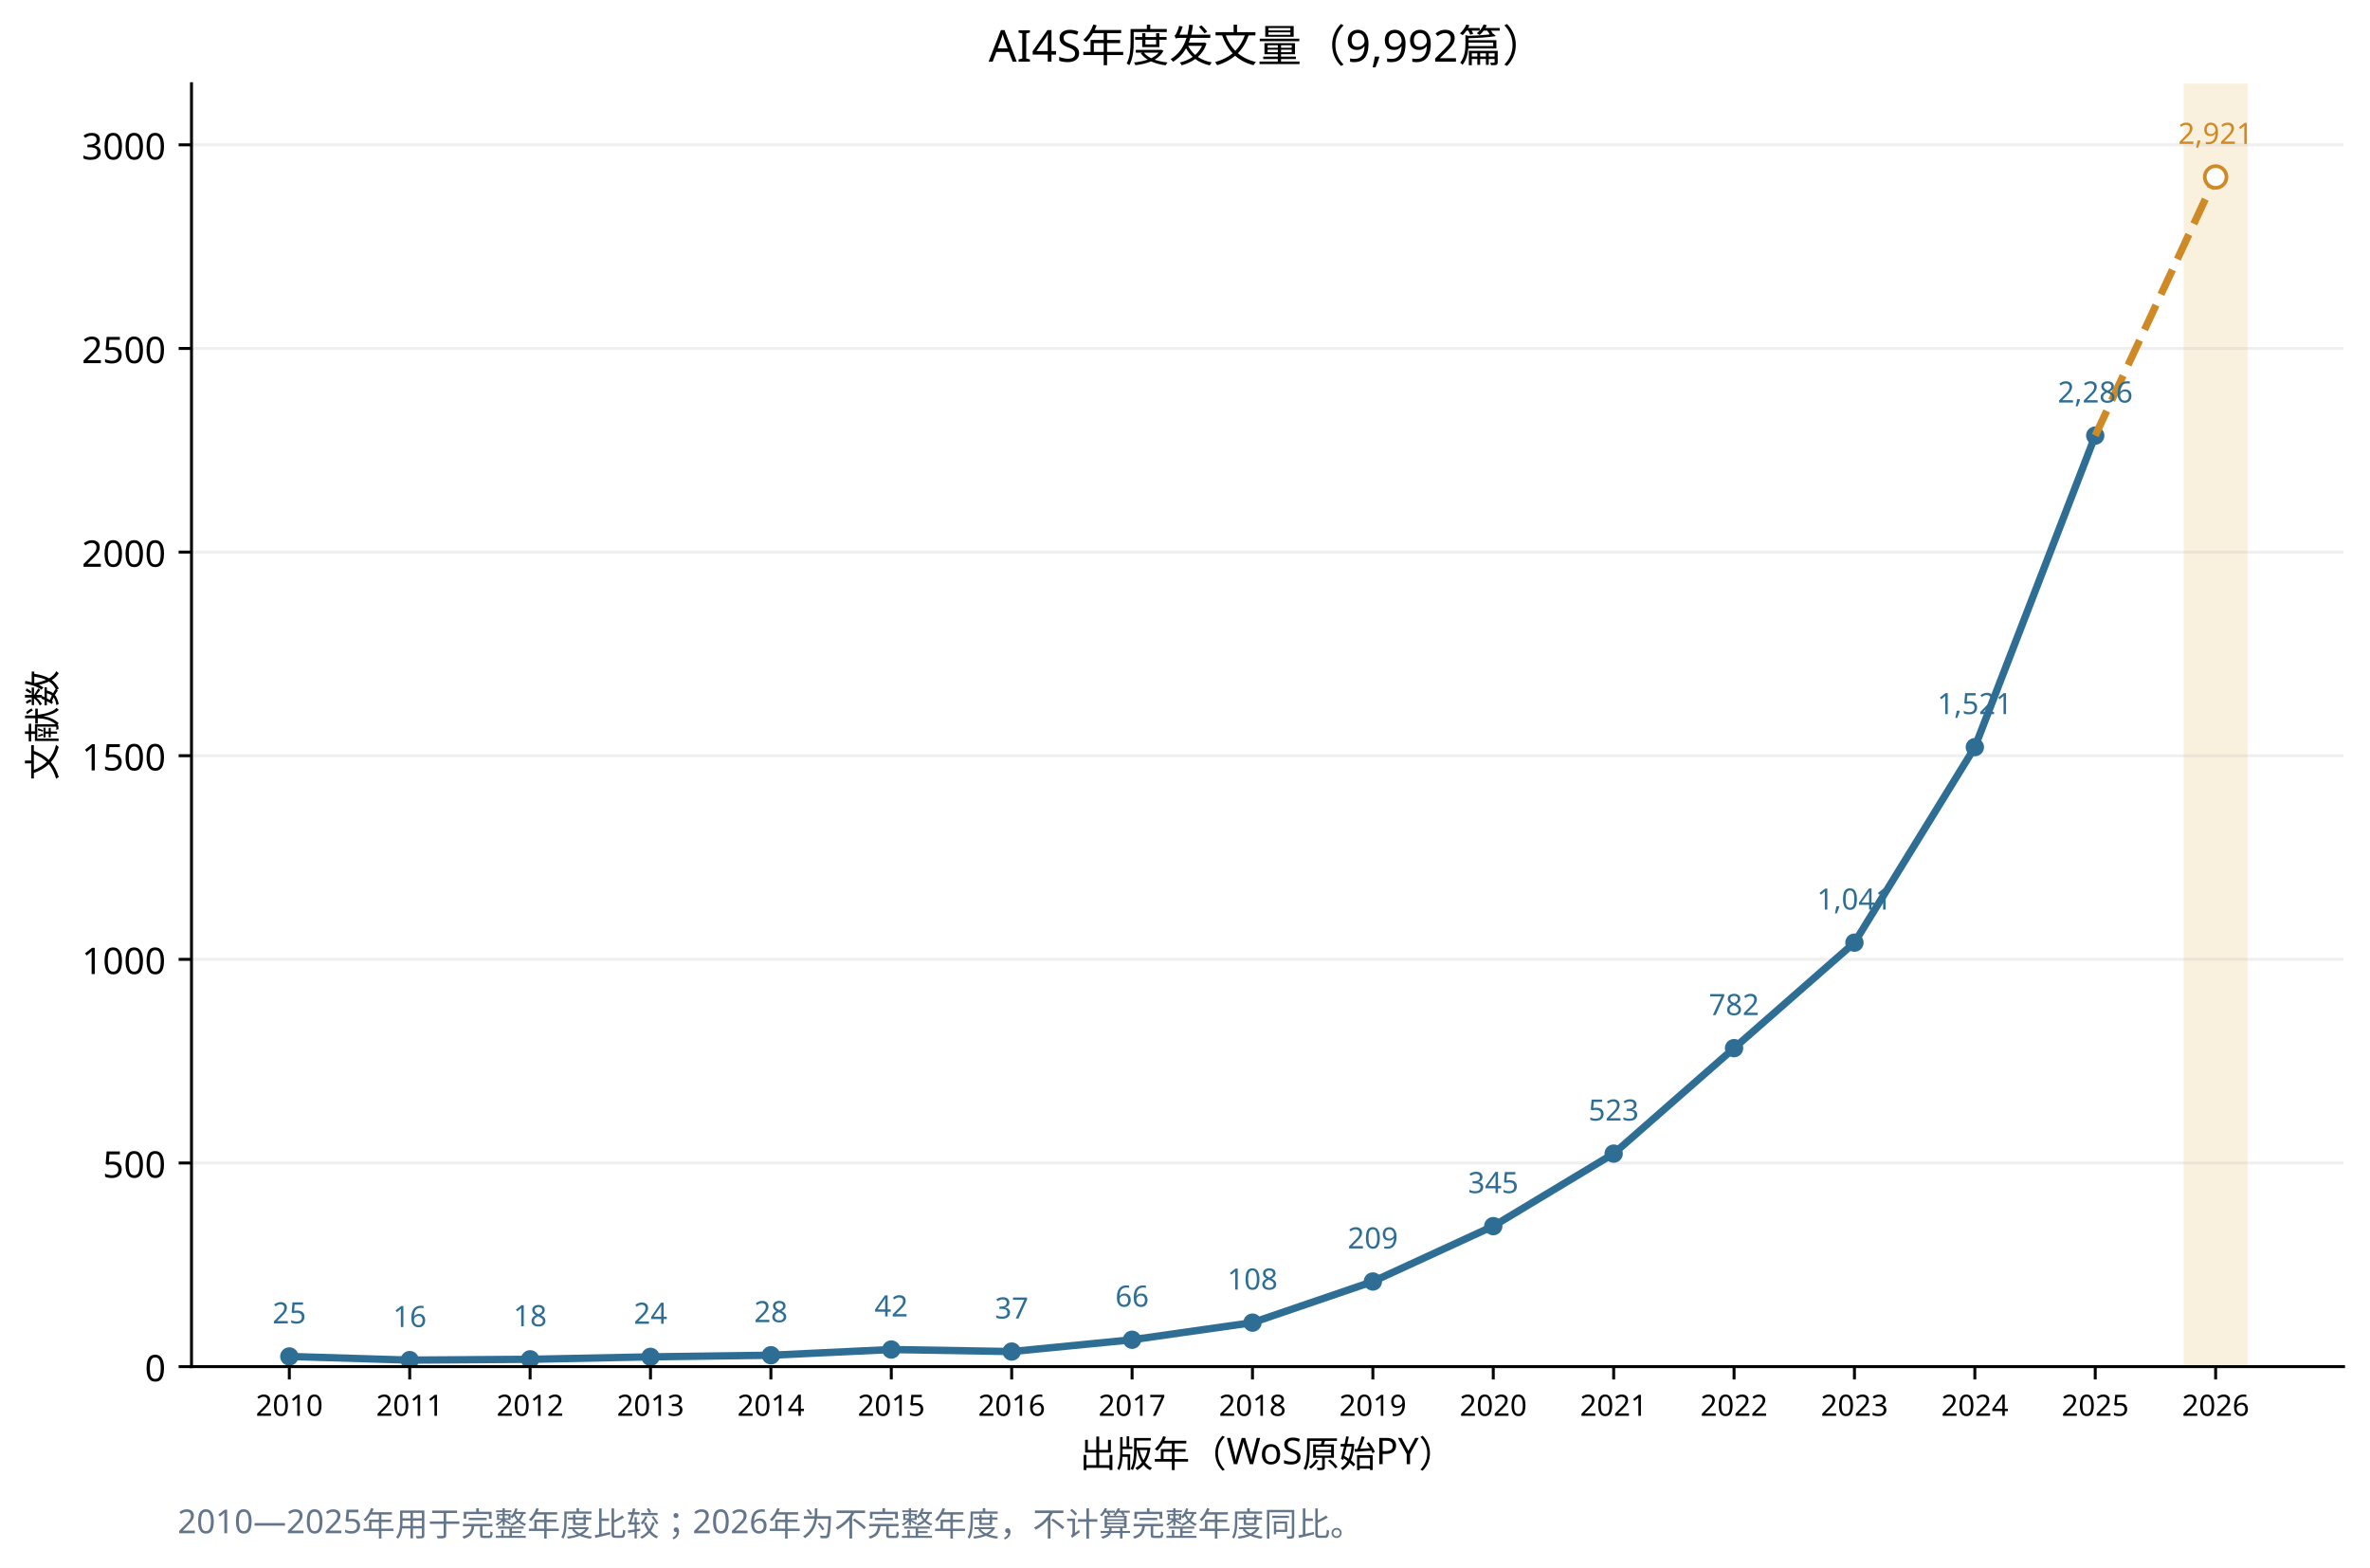
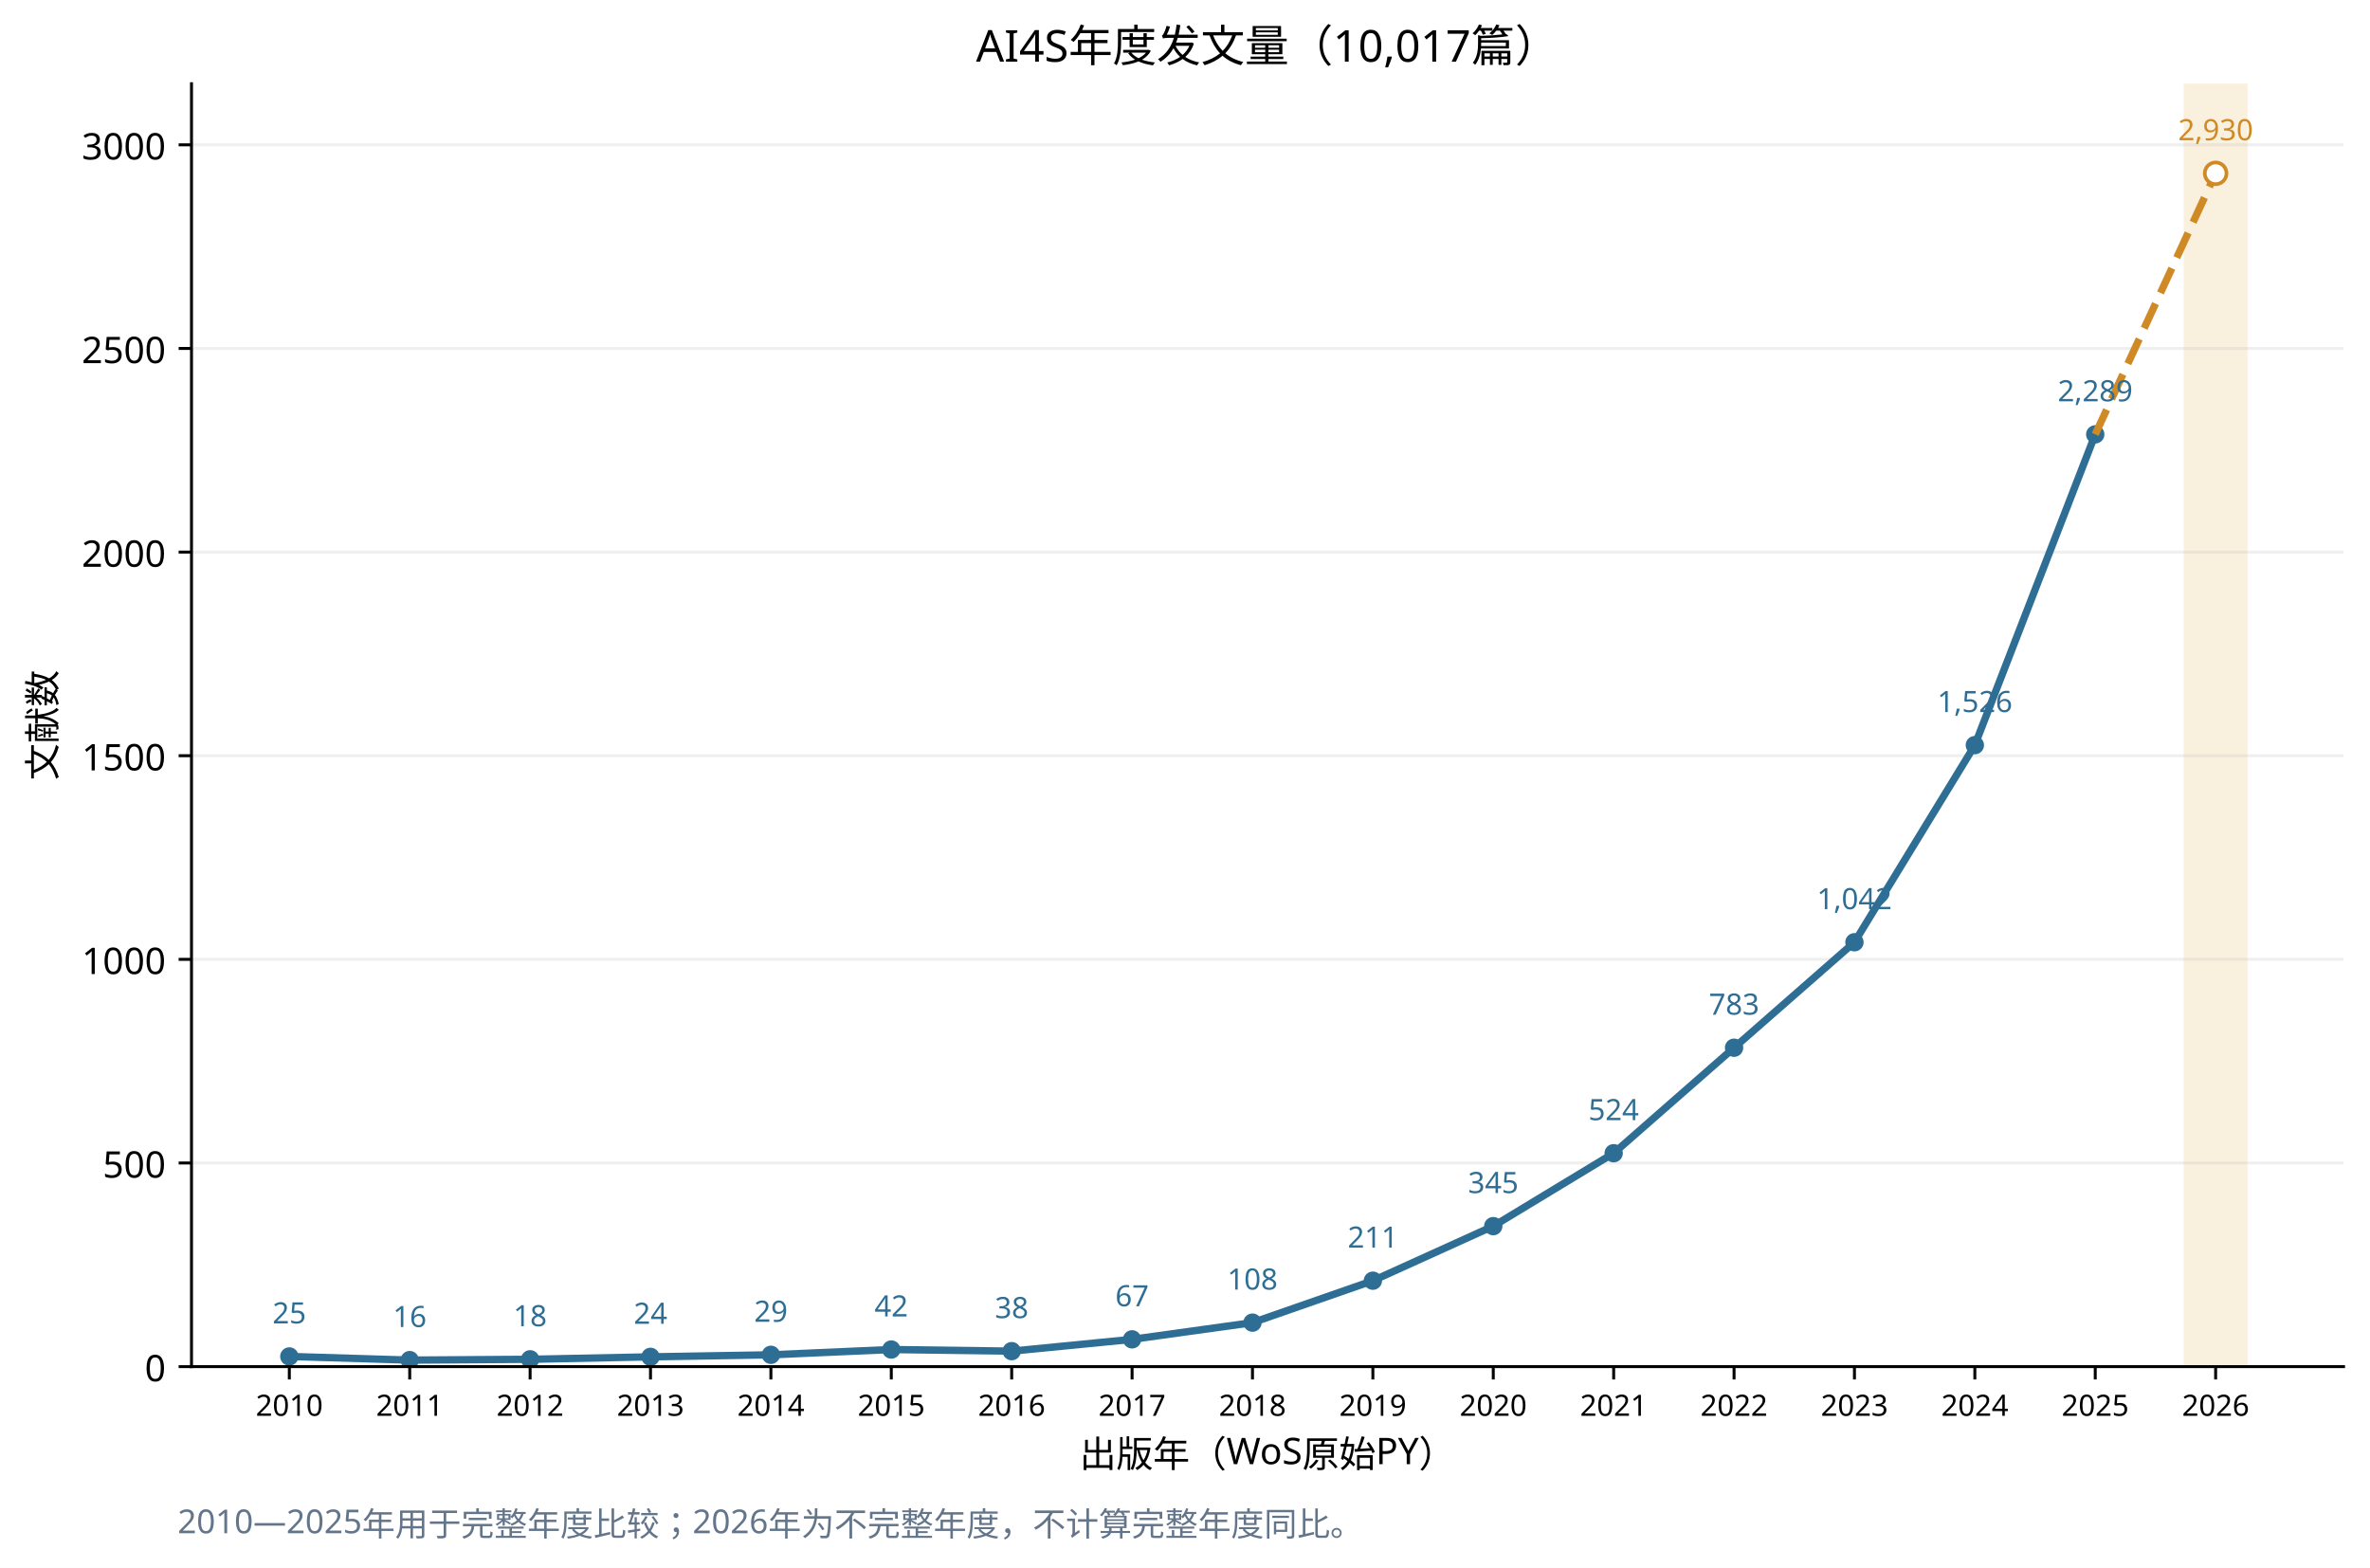
<svg xmlns="http://www.w3.org/2000/svg" xmlns:xlink="http://www.w3.org/1999/xlink" width="645.236pt" height="426.862pt" viewBox="0 0 645.236 426.862" version="1.1">
  <defs>
    <style type="text/css">*{stroke-linejoin: round; stroke-linecap: butt}</style>
  </defs>
  <g id="figure_1">
    <g id="patch_1">
      <path d="M 0 426.862  L 645.236 426.862  L 645.236 0  L 0 0  z " style="fill: #ffffff" />
    </g>
    <g id="axes_1">
      <g id="patch_2">
        <path d="M 52.136 372.065  L 638.036 372.065  L 638.036 22.793  L 52.136 22.793  z " style="fill: #ffffff" />
      </g>
      <g id="patch_3">
-         <path d="M 595.015 372.065  L 611.404 372.065  L 611.404 22.793  L 595.015 22.793  z " clip-path="url(#p951c8240f3)" style="fill: #faf0de; stroke: #faf0de; stroke-linejoin: miter" />
+         <path d="M 595.015 372.065  L 611.404 372.065  L 611.404 22.793  L 595.015 22.793  z " clip-path="url(#p407c914e90)" style="fill: #faf0de; stroke: #faf0de; stroke-linejoin: miter" />
      </g>
      <g id="matplotlib.axis_1">
        <g id="xtick_1">
          <g id="line2d_1">
            <defs>
-               <path id="m322a3697a3" d="M 0 0  L 0 3.5  " style="stroke: #000000; stroke-width: 0.8" />
+               <path id="m6708d13538" d="M 0 0  L 0 3.5  " style="stroke: #000000; stroke-width: 0.8" />
            </defs>
            <g>
-               <use xlink:href="#m322a3697a3" x="78.768" y="372.065" style="stroke: #000000; stroke-width: 0.8" />
+               <use xlink:href="#m6708d13538" x="78.768" y="372.065" style="stroke: #000000; stroke-width: 0.8" />
            </g>
          </g>
          <g id="text_1">
            <text style="font-size: 8px; font-family: 'Microsoft YaHei'; text-anchor: middle" x="78.768" y="385.459" transform="rotate(-0 78.76776 385.4595)">2010</text>
          </g>
        </g>
        <g id="xtick_2">
          <g id="line2d_2">
            <g>
-               <use xlink:href="#m322a3697a3" x="111.545" y="372.065" style="stroke: #000000; stroke-width: 0.8" />
+               <use xlink:href="#m6708d13538" x="111.545" y="372.065" style="stroke: #000000; stroke-width: 0.8" />
            </g>
          </g>
          <g id="text_2">
            <text style="font-size: 8px; font-family: 'Microsoft YaHei'; text-anchor: middle" x="111.545" y="385.459" transform="rotate(-0 111.5454 385.4595)">2011</text>
          </g>
        </g>
        <g id="xtick_3">
          <g id="line2d_3">
            <g>
-               <use xlink:href="#m322a3697a3" x="144.323" y="372.065" style="stroke: #000000; stroke-width: 0.8" />
+               <use xlink:href="#m6708d13538" x="144.323" y="372.065" style="stroke: #000000; stroke-width: 0.8" />
            </g>
          </g>
          <g id="text_3">
            <text style="font-size: 8px; font-family: 'Microsoft YaHei'; text-anchor: middle" x="144.323" y="385.459" transform="rotate(-0 144.323 385.4595)">2012</text>
          </g>
        </g>
        <g id="xtick_4">
          <g id="line2d_4">
            <g>
-               <use xlink:href="#m322a3697a3" x="177.101" y="372.065" style="stroke: #000000; stroke-width: 0.8" />
+               <use xlink:href="#m6708d13538" x="177.101" y="372.065" style="stroke: #000000; stroke-width: 0.8" />
            </g>
          </g>
          <g id="text_4">
            <text style="font-size: 8px; font-family: 'Microsoft YaHei'; text-anchor: middle" x="177.101" y="385.459" transform="rotate(-0 177.1006 385.4595)">2013</text>
          </g>
        </g>
        <g id="xtick_5">
          <g id="line2d_5">
            <g>
-               <use xlink:href="#m322a3697a3" x="209.878" y="372.065" style="stroke: #000000; stroke-width: 0.8" />
+               <use xlink:href="#m6708d13538" x="209.878" y="372.065" style="stroke: #000000; stroke-width: 0.8" />
            </g>
          </g>
          <g id="text_5">
            <text style="font-size: 8px; font-family: 'Microsoft YaHei'; text-anchor: middle" x="209.878" y="385.459" transform="rotate(-0 209.8782 385.4595)">2014</text>
          </g>
        </g>
        <g id="xtick_6">
          <g id="line2d_6">
            <g>
-               <use xlink:href="#m322a3697a3" x="242.656" y="372.065" style="stroke: #000000; stroke-width: 0.8" />
+               <use xlink:href="#m6708d13538" x="242.656" y="372.065" style="stroke: #000000; stroke-width: 0.8" />
            </g>
          </g>
          <g id="text_6">
            <text style="font-size: 8px; font-family: 'Microsoft YaHei'; text-anchor: middle" x="242.656" y="385.459" transform="rotate(-0 242.6559 385.4595)">2015</text>
          </g>
        </g>
        <g id="xtick_7">
          <g id="line2d_7">
            <g>
-               <use xlink:href="#m322a3697a3" x="275.433" y="372.065" style="stroke: #000000; stroke-width: 0.8" />
+               <use xlink:href="#m6708d13538" x="275.433" y="372.065" style="stroke: #000000; stroke-width: 0.8" />
            </g>
          </g>
          <g id="text_7">
            <text style="font-size: 8px; font-family: 'Microsoft YaHei'; text-anchor: middle" x="275.433" y="385.459" transform="rotate(-0 275.4335 385.4595)">2016</text>
          </g>
        </g>
        <g id="xtick_8">
          <g id="line2d_8">
            <g>
-               <use xlink:href="#m322a3697a3" x="308.211" y="372.065" style="stroke: #000000; stroke-width: 0.8" />
+               <use xlink:href="#m6708d13538" x="308.211" y="372.065" style="stroke: #000000; stroke-width: 0.8" />
            </g>
          </g>
          <g id="text_8">
            <text style="font-size: 8px; font-family: 'Microsoft YaHei'; text-anchor: middle" x="308.211" y="385.459" transform="rotate(-0 308.2111 385.4595)">2017</text>
          </g>
        </g>
        <g id="xtick_9">
          <g id="line2d_9">
            <g>
-               <use xlink:href="#m322a3697a3" x="340.989" y="372.065" style="stroke: #000000; stroke-width: 0.8" />
+               <use xlink:href="#m6708d13538" x="340.989" y="372.065" style="stroke: #000000; stroke-width: 0.8" />
            </g>
          </g>
          <g id="text_9">
            <text style="font-size: 8px; font-family: 'Microsoft YaHei'; text-anchor: middle" x="340.989" y="385.459" transform="rotate(-0 340.9887 385.4595)">2018</text>
          </g>
        </g>
        <g id="xtick_10">
          <g id="line2d_10">
            <g>
-               <use xlink:href="#m322a3697a3" x="373.766" y="372.065" style="stroke: #000000; stroke-width: 0.8" />
+               <use xlink:href="#m6708d13538" x="373.766" y="372.065" style="stroke: #000000; stroke-width: 0.8" />
            </g>
          </g>
          <g id="text_10">
            <text style="font-size: 8px; font-family: 'Microsoft YaHei'; text-anchor: middle" x="373.766" y="385.459" transform="rotate(-0 373.7664 385.4595)">2019</text>
          </g>
        </g>
        <g id="xtick_11">
          <g id="line2d_11">
            <g>
-               <use xlink:href="#m322a3697a3" x="406.544" y="372.065" style="stroke: #000000; stroke-width: 0.8" />
+               <use xlink:href="#m6708d13538" x="406.544" y="372.065" style="stroke: #000000; stroke-width: 0.8" />
            </g>
          </g>
          <g id="text_11">
            <text style="font-size: 8px; font-family: 'Microsoft YaHei'; text-anchor: middle" x="406.544" y="385.459" transform="rotate(-0 406.544 385.4595)">2020</text>
          </g>
        </g>
        <g id="xtick_12">
          <g id="line2d_12">
            <g>
-               <use xlink:href="#m322a3697a3" x="439.322" y="372.065" style="stroke: #000000; stroke-width: 0.8" />
+               <use xlink:href="#m6708d13538" x="439.322" y="372.065" style="stroke: #000000; stroke-width: 0.8" />
            </g>
          </g>
          <g id="text_12">
            <text style="font-size: 8px; font-family: 'Microsoft YaHei'; text-anchor: middle" x="439.322" y="385.459" transform="rotate(-0 439.3216 385.4595)">2021</text>
          </g>
        </g>
        <g id="xtick_13">
          <g id="line2d_13">
            <g>
-               <use xlink:href="#m322a3697a3" x="472.099" y="372.065" style="stroke: #000000; stroke-width: 0.8" />
+               <use xlink:href="#m6708d13538" x="472.099" y="372.065" style="stroke: #000000; stroke-width: 0.8" />
            </g>
          </g>
          <g id="text_13">
            <text style="font-size: 8px; font-family: 'Microsoft YaHei'; text-anchor: middle" x="472.099" y="385.459" transform="rotate(-0 472.0992 385.4595)">2022</text>
          </g>
        </g>
        <g id="xtick_14">
          <g id="line2d_14">
            <g>
-               <use xlink:href="#m322a3697a3" x="504.877" y="372.065" style="stroke: #000000; stroke-width: 0.8" />
+               <use xlink:href="#m6708d13538" x="504.877" y="372.065" style="stroke: #000000; stroke-width: 0.8" />
            </g>
          </g>
          <g id="text_14">
            <text style="font-size: 8px; font-family: 'Microsoft YaHei'; text-anchor: middle" x="504.877" y="385.459" transform="rotate(-0 504.8768 385.4595)">2023</text>
          </g>
        </g>
        <g id="xtick_15">
          <g id="line2d_15">
            <g>
-               <use xlink:href="#m322a3697a3" x="537.654" y="372.065" style="stroke: #000000; stroke-width: 0.8" />
+               <use xlink:href="#m6708d13538" x="537.654" y="372.065" style="stroke: #000000; stroke-width: 0.8" />
            </g>
          </g>
          <g id="text_15">
            <text style="font-size: 8px; font-family: 'Microsoft YaHei'; text-anchor: middle" x="537.654" y="385.459" transform="rotate(-0 537.6545 385.4595)">2024</text>
          </g>
        </g>
        <g id="xtick_16">
          <g id="line2d_16">
            <g>
-               <use xlink:href="#m322a3697a3" x="570.432" y="372.065" style="stroke: #000000; stroke-width: 0.8" />
+               <use xlink:href="#m6708d13538" x="570.432" y="372.065" style="stroke: #000000; stroke-width: 0.8" />
            </g>
          </g>
          <g id="text_16">
            <text style="font-size: 8px; font-family: 'Microsoft YaHei'; text-anchor: middle" x="570.432" y="385.459" transform="rotate(-0 570.4321 385.4595)">2025</text>
          </g>
        </g>
        <g id="xtick_17">
          <g id="line2d_17">
            <g>
-               <use xlink:href="#m322a3697a3" x="603.21" y="372.065" style="stroke: #000000; stroke-width: 0.8" />
+               <use xlink:href="#m6708d13538" x="603.21" y="372.065" style="stroke: #000000; stroke-width: 0.8" />
            </g>
          </g>
          <g id="text_17">
            <text style="font-size: 8px; font-family: 'Microsoft YaHei'; text-anchor: middle" x="603.21" y="385.459" transform="rotate(-0 603.2097 385.4595)">2026</text>
          </g>
        </g>
        <g id="text_18">
          <text style="font-size: 10px; font-family: 'Microsoft YaHei'; text-anchor: middle" x="345.086" y="399.442" transform="rotate(-0 345.0859 399.442)">出版年（WoS原始PY）</text>
        </g>
      </g>
      <g id="matplotlib.axis_2">
        <g id="ytick_1">
          <g id="line2d_18">
-             <path d="M 52.136 372.065  L 638.036 372.065  " clip-path="url(#p951c8240f3)" style="fill: none; stroke: #b0b0b0; stroke-opacity: 0.2; stroke-width: 0.8; stroke-linecap: square" />
+             <path d="M 52.136 372.065  L 638.036 372.065  " clip-path="url(#p407c914e90)" style="fill: none; stroke: #b0b0b0; stroke-opacity: 0.2; stroke-width: 0.8; stroke-linecap: square" />
          </g>
          <g id="line2d_19">
            <defs>
-               <path id="m568fa4d2c0" d="M 0 0  L -3.5 0  " style="stroke: #000000; stroke-width: 0.8" />
+               <path id="m1d03ad6458" d="M 0 0  L -3.5 0  " style="stroke: #000000; stroke-width: 0.8" />
            </defs>
            <g>
-               <use xlink:href="#m568fa4d2c0" x="52.136" y="372.065" style="stroke: #000000; stroke-width: 0.8" />
+               <use xlink:href="#m1d03ad6458" x="52.136" y="372.065" style="stroke: #000000; stroke-width: 0.8" />
            </g>
          </g>
          <g id="text_19">
            <text style="font-size: 10px; font-family: 'Microsoft YaHei'; text-anchor: end" x="45.136" y="376.061" transform="rotate(-0 45.13594 376.0614)">0</text>
          </g>
        </g>
        <g id="ytick_2">
          <g id="line2d_20">
-             <path d="M 52.136 316.625  L 638.036 316.625  " clip-path="url(#p951c8240f3)" style="fill: none; stroke: #b0b0b0; stroke-opacity: 0.2; stroke-width: 0.8; stroke-linecap: square" />
+             <path d="M 52.136 316.625  L 638.036 316.625  " clip-path="url(#p407c914e90)" style="fill: none; stroke: #b0b0b0; stroke-opacity: 0.2; stroke-width: 0.8; stroke-linecap: square" />
          </g>
          <g id="line2d_21">
            <g>
-               <use xlink:href="#m568fa4d2c0" x="52.136" y="316.625" style="stroke: #000000; stroke-width: 0.8" />
+               <use xlink:href="#m1d03ad6458" x="52.136" y="316.625" style="stroke: #000000; stroke-width: 0.8" />
            </g>
          </g>
          <g id="text_20">
            <text style="font-size: 10px; font-family: 'Microsoft YaHei'; text-anchor: end" x="45.136" y="320.621" transform="rotate(-0 45.13594 320.6214)">500</text>
          </g>
        </g>
        <g id="ytick_3">
          <g id="line2d_22">
-             <path d="M 52.136 261.185  L 638.036 261.185  " clip-path="url(#p951c8240f3)" style="fill: none; stroke: #b0b0b0; stroke-opacity: 0.2; stroke-width: 0.8; stroke-linecap: square" />
+             <path d="M 52.136 261.185  L 638.036 261.185  " clip-path="url(#p407c914e90)" style="fill: none; stroke: #b0b0b0; stroke-opacity: 0.2; stroke-width: 0.8; stroke-linecap: square" />
          </g>
          <g id="line2d_23">
            <g>
-               <use xlink:href="#m568fa4d2c0" x="52.136" y="261.185" style="stroke: #000000; stroke-width: 0.8" />
+               <use xlink:href="#m1d03ad6458" x="52.136" y="261.185" style="stroke: #000000; stroke-width: 0.8" />
            </g>
          </g>
          <g id="text_21">
            <text style="font-size: 10px; font-family: 'Microsoft YaHei'; text-anchor: end" x="45.136" y="265.181" transform="rotate(-0 45.13594 265.1814)">1000</text>
          </g>
        </g>
        <g id="ytick_4">
          <g id="line2d_24">
-             <path d="M 52.136 205.744  L 638.036 205.744  " clip-path="url(#p951c8240f3)" style="fill: none; stroke: #b0b0b0; stroke-opacity: 0.2; stroke-width: 0.8; stroke-linecap: square" />
+             <path d="M 52.136 205.744  L 638.036 205.744  " clip-path="url(#p407c914e90)" style="fill: none; stroke: #b0b0b0; stroke-opacity: 0.2; stroke-width: 0.8; stroke-linecap: square" />
          </g>
          <g id="line2d_25">
            <g>
-               <use xlink:href="#m568fa4d2c0" x="52.136" y="205.744" style="stroke: #000000; stroke-width: 0.8" />
+               <use xlink:href="#m1d03ad6458" x="52.136" y="205.744" style="stroke: #000000; stroke-width: 0.8" />
            </g>
          </g>
          <g id="text_22">
            <text style="font-size: 10px; font-family: 'Microsoft YaHei'; text-anchor: end" x="45.136" y="209.741" transform="rotate(-0 45.13594 209.7414)">1500</text>
          </g>
        </g>
        <g id="ytick_5">
          <g id="line2d_26">
-             <path d="M 52.136 150.304  L 638.036 150.304  " clip-path="url(#p951c8240f3)" style="fill: none; stroke: #b0b0b0; stroke-opacity: 0.2; stroke-width: 0.8; stroke-linecap: square" />
+             <path d="M 52.136 150.304  L 638.036 150.304  " clip-path="url(#p407c914e90)" style="fill: none; stroke: #b0b0b0; stroke-opacity: 0.2; stroke-width: 0.8; stroke-linecap: square" />
          </g>
          <g id="line2d_27">
            <g>
-               <use xlink:href="#m568fa4d2c0" x="52.136" y="150.304" style="stroke: #000000; stroke-width: 0.8" />
+               <use xlink:href="#m1d03ad6458" x="52.136" y="150.304" style="stroke: #000000; stroke-width: 0.8" />
            </g>
          </g>
          <g id="text_23">
            <text style="font-size: 10px; font-family: 'Microsoft YaHei'; text-anchor: end" x="45.136" y="154.301" transform="rotate(-0 45.13594 154.3014)">2000</text>
          </g>
        </g>
        <g id="ytick_6">
          <g id="line2d_28">
-             <path d="M 52.136 94.865  L 638.036 94.865  " clip-path="url(#p951c8240f3)" style="fill: none; stroke: #b0b0b0; stroke-opacity: 0.2; stroke-width: 0.8; stroke-linecap: square" />
+             <path d="M 52.136 94.865  L 638.036 94.865  " clip-path="url(#p407c914e90)" style="fill: none; stroke: #b0b0b0; stroke-opacity: 0.2; stroke-width: 0.8; stroke-linecap: square" />
          </g>
          <g id="line2d_29">
            <g>
-               <use xlink:href="#m568fa4d2c0" x="52.136" y="94.865" style="stroke: #000000; stroke-width: 0.8" />
+               <use xlink:href="#m1d03ad6458" x="52.136" y="94.865" style="stroke: #000000; stroke-width: 0.8" />
            </g>
          </g>
          <g id="text_24">
            <text style="font-size: 10px; font-family: 'Microsoft YaHei'; text-anchor: end" x="45.136" y="98.861" transform="rotate(-0 45.13594 98.86137)">2500</text>
          </g>
        </g>
        <g id="ytick_7">
          <g id="line2d_30">
-             <path d="M 52.136 39.425  L 638.036 39.425  " clip-path="url(#p951c8240f3)" style="fill: none; stroke: #b0b0b0; stroke-opacity: 0.2; stroke-width: 0.8; stroke-linecap: square" />
+             <path d="M 52.136 39.425  L 638.036 39.425  " clip-path="url(#p407c914e90)" style="fill: none; stroke: #b0b0b0; stroke-opacity: 0.2; stroke-width: 0.8; stroke-linecap: square" />
          </g>
          <g id="line2d_31">
            <g>
-               <use xlink:href="#m568fa4d2c0" x="52.136" y="39.425" style="stroke: #000000; stroke-width: 0.8" />
+               <use xlink:href="#m1d03ad6458" x="52.136" y="39.425" style="stroke: #000000; stroke-width: 0.8" />
            </g>
          </g>
          <g id="text_25">
            <text style="font-size: 10px; font-family: 'Microsoft YaHei'; text-anchor: end" x="45.136" y="43.421" transform="rotate(-0 45.13594 43.42137)">3000</text>
          </g>
        </g>
        <g id="text_26">
          <text style="font-size: 10px; font-family: 'Microsoft YaHei'; text-anchor: middle" x="15.194" y="197.429" transform="rotate(-90 15.19375 197.4285)">文献数</text>
        </g>
      </g>
      <g id="line2d_32">
-         <path d="M 78.768 369.293  L 111.545 370.29  L 144.323 370.069  L 177.101 369.403  L 209.878 368.96  L 242.656 367.408  L 275.433 367.962  L 308.211 364.746  L 340.989 360.089  L 373.766 348.891  L 406.544 333.811  L 439.322 314.074  L 472.099 285.356  L 504.877 256.638  L 537.654 203.416  L 570.432 118.593  " clip-path="url(#p951c8240f3)" style="fill: none; stroke: #2f6e94; stroke-width: 2; stroke-linecap: square" />
+         <path d="M 78.768 369.293  L 111.545 370.29  L 144.323 370.069  L 177.101 369.403  L 209.878 368.849  L 242.656 367.408  L 275.433 367.851  L 308.211 364.636  L 340.989 360.089  L 373.766 348.669  L 406.544 333.811  L 439.322 313.963  L 472.099 285.245  L 504.877 256.528  L 537.654 202.862  L 570.432 118.26  " clip-path="url(#p407c914e90)" style="fill: none; stroke: #2f6e94; stroke-width: 2; stroke-linecap: square" />
        <defs>
-           <path id="m6e7ba1310c" d="M 0 2  C 0.53 2 1.039 1.789 1.414 1.414  C 1.789 1.039 2 0.53 2 0  C 2 -0.53 1.789 -1.039 1.414 -1.414  C 1.039 -1.789 0.53 -2 0 -2  C -0.53 -2 -1.039 -1.789 -1.414 -1.414  C -1.789 -1.039 -2 -0.53 -2 0  C -2 0.53 -1.789 1.039 -1.414 1.414  C -1.039 1.789 -0.53 2 0 2  z " style="stroke: #2f6e94" />
+           <path id="m99fa2f2481" d="M 0 2  C 0.53 2 1.039 1.789 1.414 1.414  C 1.789 1.039 2 0.53 2 0  C 2 -0.53 1.789 -1.039 1.414 -1.414  C 1.039 -1.789 0.53 -2 0 -2  C -0.53 -2 -1.039 -1.789 -1.414 -1.414  C -1.789 -1.039 -2 -0.53 -2 0  C -2 0.53 -1.789 1.039 -1.414 1.414  C -1.039 1.789 -0.53 2 0 2  z " style="stroke: #2f6e94" />
        </defs>
-         <g clip-path="url(#p951c8240f3)">
-           <use xlink:href="#m6e7ba1310c" x="78.768" y="369.293" style="fill: #2f6e94; stroke: #2f6e94" />
-           <use xlink:href="#m6e7ba1310c" x="111.545" y="370.29" style="fill: #2f6e94; stroke: #2f6e94" />
-           <use xlink:href="#m6e7ba1310c" x="144.323" y="370.069" style="fill: #2f6e94; stroke: #2f6e94" />
-           <use xlink:href="#m6e7ba1310c" x="177.101" y="369.403" style="fill: #2f6e94; stroke: #2f6e94" />
-           <use xlink:href="#m6e7ba1310c" x="209.878" y="368.96" style="fill: #2f6e94; stroke: #2f6e94" />
-           <use xlink:href="#m6e7ba1310c" x="242.656" y="367.408" style="fill: #2f6e94; stroke: #2f6e94" />
-           <use xlink:href="#m6e7ba1310c" x="275.433" y="367.962" style="fill: #2f6e94; stroke: #2f6e94" />
-           <use xlink:href="#m6e7ba1310c" x="308.211" y="364.746" style="fill: #2f6e94; stroke: #2f6e94" />
-           <use xlink:href="#m6e7ba1310c" x="340.989" y="360.089" style="fill: #2f6e94; stroke: #2f6e94" />
-           <use xlink:href="#m6e7ba1310c" x="373.766" y="348.891" style="fill: #2f6e94; stroke: #2f6e94" />
-           <use xlink:href="#m6e7ba1310c" x="406.544" y="333.811" style="fill: #2f6e94; stroke: #2f6e94" />
-           <use xlink:href="#m6e7ba1310c" x="439.322" y="314.074" style="fill: #2f6e94; stroke: #2f6e94" />
-           <use xlink:href="#m6e7ba1310c" x="472.099" y="285.356" style="fill: #2f6e94; stroke: #2f6e94" />
-           <use xlink:href="#m6e7ba1310c" x="504.877" y="256.638" style="fill: #2f6e94; stroke: #2f6e94" />
-           <use xlink:href="#m6e7ba1310c" x="537.654" y="203.416" style="fill: #2f6e94; stroke: #2f6e94" />
-           <use xlink:href="#m6e7ba1310c" x="570.432" y="118.593" style="fill: #2f6e94; stroke: #2f6e94" />
+         <g clip-path="url(#p407c914e90)">
+           <use xlink:href="#m99fa2f2481" x="78.768" y="369.293" style="fill: #2f6e94; stroke: #2f6e94" />
+           <use xlink:href="#m99fa2f2481" x="111.545" y="370.29" style="fill: #2f6e94; stroke: #2f6e94" />
+           <use xlink:href="#m99fa2f2481" x="144.323" y="370.069" style="fill: #2f6e94; stroke: #2f6e94" />
+           <use xlink:href="#m99fa2f2481" x="177.101" y="369.403" style="fill: #2f6e94; stroke: #2f6e94" />
+           <use xlink:href="#m99fa2f2481" x="209.878" y="368.849" style="fill: #2f6e94; stroke: #2f6e94" />
+           <use xlink:href="#m99fa2f2481" x="242.656" y="367.408" style="fill: #2f6e94; stroke: #2f6e94" />
+           <use xlink:href="#m99fa2f2481" x="275.433" y="367.851" style="fill: #2f6e94; stroke: #2f6e94" />
+           <use xlink:href="#m99fa2f2481" x="308.211" y="364.636" style="fill: #2f6e94; stroke: #2f6e94" />
+           <use xlink:href="#m99fa2f2481" x="340.989" y="360.089" style="fill: #2f6e94; stroke: #2f6e94" />
+           <use xlink:href="#m99fa2f2481" x="373.766" y="348.669" style="fill: #2f6e94; stroke: #2f6e94" />
+           <use xlink:href="#m99fa2f2481" x="406.544" y="333.811" style="fill: #2f6e94; stroke: #2f6e94" />
+           <use xlink:href="#m99fa2f2481" x="439.322" y="313.963" style="fill: #2f6e94; stroke: #2f6e94" />
+           <use xlink:href="#m99fa2f2481" x="472.099" y="285.245" style="fill: #2f6e94; stroke: #2f6e94" />
+           <use xlink:href="#m99fa2f2481" x="504.877" y="256.528" style="fill: #2f6e94; stroke: #2f6e94" />
+           <use xlink:href="#m99fa2f2481" x="537.654" y="202.862" style="fill: #2f6e94; stroke: #2f6e94" />
+           <use xlink:href="#m99fa2f2481" x="570.432" y="118.26" style="fill: #2f6e94; stroke: #2f6e94" />
        </g>
      </g>
      <g id="line2d_33">
-         <path d="M 570.432 118.593  L 603.21 48.184  " clip-path="url(#p951c8240f3)" style="fill: none; stroke-dasharray: 7.4,3.2; stroke-dashoffset: 0; stroke: #cf8a25; stroke-width: 2" />
+         <path d="M 570.432 118.26  L 603.21 47.186  " clip-path="url(#p407c914e90)" style="fill: none; stroke-dasharray: 7.4,3.2; stroke-dashoffset: 0; stroke: #cf8a25; stroke-width: 2" />
      </g>
      <g id="patch_4">
        <path d="M 52.136 372.065  L 52.136 22.793  " style="fill: none; stroke: #000000; stroke-width: 0.8; stroke-linejoin: miter; stroke-linecap: square" />
      </g>
      <g id="patch_5">
        <path d="M 52.136 372.065  L 638.036 372.065  " style="fill: none; stroke: #000000; stroke-width: 0.8; stroke-linejoin: miter; stroke-linecap: square" />
      </g>
      <g id="text_27">
        <text style="font-size: 8px; font-family: 'Microsoft YaHei'; text-anchor: middle; fill: #2f6e94" x="78.768" y="360.293" transform="rotate(-0 78.76776 360.2925)">25</text>
      </g>
      <g id="text_28">
        <text style="font-size: 8px; font-family: 'Microsoft YaHei'; text-anchor: middle; fill: #2f6e94" x="111.545" y="361.29" transform="rotate(-0 111.5454 361.2904)">16</text>
      </g>
      <g id="text_29">
        <text style="font-size: 8px; font-family: 'Microsoft YaHei'; text-anchor: middle; fill: #2f6e94" x="144.323" y="361.069" transform="rotate(-0 144.323 361.0687)">18</text>
      </g>
      <g id="text_30">
        <text style="font-size: 8px; font-family: 'Microsoft YaHei'; text-anchor: middle; fill: #2f6e94" x="177.101" y="360.403" transform="rotate(-0 177.1006 360.4034)">24</text>
      </g>
      <g id="text_31">
-         <text style="font-size: 8px; font-family: 'Microsoft YaHei'; text-anchor: middle; fill: #2f6e94" x="209.878" y="359.96" transform="rotate(-0 209.8782 359.9599)">28</text>
+         <text style="font-size: 8px; font-family: 'Microsoft YaHei'; text-anchor: middle; fill: #2f6e94" x="209.878" y="359.849" transform="rotate(-0 209.8782 359.849)">29</text>
      </g>
      <g id="text_32">
        <text style="font-size: 8px; font-family: 'Microsoft YaHei'; text-anchor: middle; fill: #2f6e94" x="242.656" y="358.408" transform="rotate(-0 242.6559 358.4075)">42</text>
      </g>
      <g id="text_33">
-         <text style="font-size: 8px; font-family: 'Microsoft YaHei'; text-anchor: middle; fill: #2f6e94" x="275.433" y="358.962" transform="rotate(-0 275.4335 358.9619)">37</text>
+         <text style="font-size: 8px; font-family: 'Microsoft YaHei'; text-anchor: middle; fill: #2f6e94" x="275.433" y="358.851" transform="rotate(-0 275.4335 358.8511)">38</text>
      </g>
      <g id="text_34">
-         <text style="font-size: 8px; font-family: 'Microsoft YaHei'; text-anchor: middle; fill: #2f6e94" x="308.211" y="355.746" transform="rotate(-0 308.2111 355.7464)">66</text>
+         <text style="font-size: 8px; font-family: 'Microsoft YaHei'; text-anchor: middle; fill: #2f6e94" x="308.211" y="355.636" transform="rotate(-0 308.2111 355.6355)">67</text>
      </g>
      <g id="text_35">
        <text style="font-size: 8px; font-family: 'Microsoft YaHei'; text-anchor: middle; fill: #2f6e94" x="340.989" y="351.089" transform="rotate(-0 340.9887 351.0895)">108</text>
      </g>
      <g id="text_36">
-         <text style="font-size: 8px; font-family: 'Microsoft YaHei'; text-anchor: middle; fill: #2f6e94" x="373.766" y="339.891" transform="rotate(-0 373.7664 339.8906)">209</text>
+         <text style="font-size: 8px; font-family: 'Microsoft YaHei'; text-anchor: middle; fill: #2f6e94" x="373.766" y="339.669" transform="rotate(-0 373.7664 339.6688)">211</text>
      </g>
      <g id="text_37">
        <text style="font-size: 8px; font-family: 'Microsoft YaHei'; text-anchor: middle; fill: #2f6e94" x="406.544" y="324.811" transform="rotate(-0 406.544 324.8109)">345</text>
      </g>
      <g id="text_38">
-         <text style="font-size: 8px; font-family: 'Microsoft YaHei'; text-anchor: middle; fill: #2f6e94" x="439.322" y="305.074" transform="rotate(-0 439.3216 305.0743)">523</text>
+         <text style="font-size: 8px; font-family: 'Microsoft YaHei'; text-anchor: middle; fill: #2f6e94" x="439.322" y="304.963" transform="rotate(-0 439.3216 304.9634)">524</text>
      </g>
      <g id="text_39">
-         <text style="font-size: 8px; font-family: 'Microsoft YaHei'; text-anchor: middle; fill: #2f6e94" x="472.099" y="276.356" transform="rotate(-0 472.0992 276.3563)">782</text>
+         <text style="font-size: 8px; font-family: 'Microsoft YaHei'; text-anchor: middle; fill: #2f6e94" x="472.099" y="276.245" transform="rotate(-0 472.0992 276.2455)">783</text>
      </g>
      <g id="text_40">
-         <text style="font-size: 8px; font-family: 'Microsoft YaHei'; text-anchor: middle; fill: #2f6e94" x="504.877" y="247.638" transform="rotate(-0 504.8768 247.6384)">1,041</text>
+         <text style="font-size: 8px; font-family: 'Microsoft YaHei'; text-anchor: middle; fill: #2f6e94" x="504.877" y="247.528" transform="rotate(-0 504.8768 247.5275)">1,042</text>
      </g>
      <g id="text_41">
-         <text style="font-size: 8px; font-family: 'Microsoft YaHei'; text-anchor: middle; fill: #2f6e94" x="537.654" y="194.416" transform="rotate(-0 537.6545 194.416)">1,521</text>
+         <text style="font-size: 8px; font-family: 'Microsoft YaHei'; text-anchor: middle; fill: #2f6e94" x="537.654" y="193.862" transform="rotate(-0 537.6545 193.8616)">1,526</text>
      </g>
      <g id="text_42">
-         <text style="font-size: 8px; font-family: 'Microsoft YaHei'; text-anchor: middle; fill: #2f6e94" x="570.432" y="109.593" transform="rotate(-0 570.4321 109.5928)">2,286</text>
+         <text style="font-size: 8px; font-family: 'Microsoft YaHei'; text-anchor: middle; fill: #2f6e94" x="570.432" y="109.26" transform="rotate(-0 570.4321 109.2602)">2,289</text>
      </g>
      <g id="text_43">
-         <text style="font-size: 8px; font-family: 'Microsoft YaHei'; text-anchor: middle; fill: #cf8a25" x="603.21" y="39.184" transform="rotate(-0 603.2097 39.18402)">2,921</text>
+         <text style="font-size: 8px; font-family: 'Microsoft YaHei'; text-anchor: middle; fill: #cf8a25" x="603.21" y="38.186" transform="rotate(-0 603.2097 38.1861)">2,930</text>
      </g>
      <g id="text_44">
-         <text style="font-size: 12px; font-family: 'Microsoft YaHei'; text-anchor: middle" x="345.086" y="16.793" transform="rotate(-0 345.0859 16.7925)">AI4S年度发文量（9,992篇）</text>
+         <text style="font-size: 12px; font-family: 'Microsoft YaHei'; text-anchor: middle" x="345.086" y="16.793" transform="rotate(-0 345.0859 16.7925)">AI4S年度发文量（10,017篇）</text>
      </g>
      <g id="PathCollection_1">
        <defs>
-           <path id="m4721205fab" d="M 0 2.958  C 0.784 2.958 1.537 2.646 2.092 2.092  C 2.646 1.537 2.958 0.784 2.958 0  C 2.958 -0.784 2.646 -1.537 2.092 -2.092  C 1.537 -2.646 0.784 -2.958 0 -2.958  C -0.784 -2.958 -1.537 -2.646 -2.092 -2.092  C -2.646 -1.537 -2.958 -0.784 -2.958 0  C -2.958 0.784 -2.646 1.537 -2.092 2.092  C -1.537 2.646 -0.784 2.958 0 2.958  z " style="stroke: #cf8a25" />
+           <path id="m67a7ea7abc" d="M 0 2.958  C 0.784 2.958 1.537 2.646 2.092 2.092  C 2.646 1.537 2.958 0.784 2.958 0  C 2.958 -0.784 2.646 -1.537 2.092 -2.092  C 1.537 -2.646 0.784 -2.958 0 -2.958  C -0.784 -2.958 -1.537 -2.646 -2.092 -2.092  C -2.646 -1.537 -2.958 -0.784 -2.958 0  C -2.958 0.784 -2.646 1.537 -2.092 2.092  C -1.537 2.646 -0.784 2.958 0 2.958  z " style="stroke: #cf8a25" />
        </defs>
-         <g clip-path="url(#p951c8240f3)">
-           <use xlink:href="#m4721205fab" x="603.21" y="48.184" style="fill: #ffffff; stroke: #cf8a25" />
+         <g clip-path="url(#p407c914e90)">
+           <use xlink:href="#m67a7ea7abc" x="603.21" y="47.186" style="fill: #ffffff; stroke: #cf8a25" />
        </g>
      </g>
    </g>
    <g id="text_45">
      <text style="font-size: 9px; font-family: 'Microsoft YaHei'; text-anchor: start; fill: #63758a" x="48.356" y="417.425" transform="rotate(-0 48.35594 417.4245)">2010—2025年用于完整年度比较；2026年为不完整年度，不计算完整年度同比。</text>
    </g>
  </g>
  <defs>
-     <clipPath id="p951c8240f3">
+     <clipPath id="p407c914e90">
      <rect x="52.136" y="22.793" width="585.9" height="349.272" />
    </clipPath>
  </defs>
</svg>
